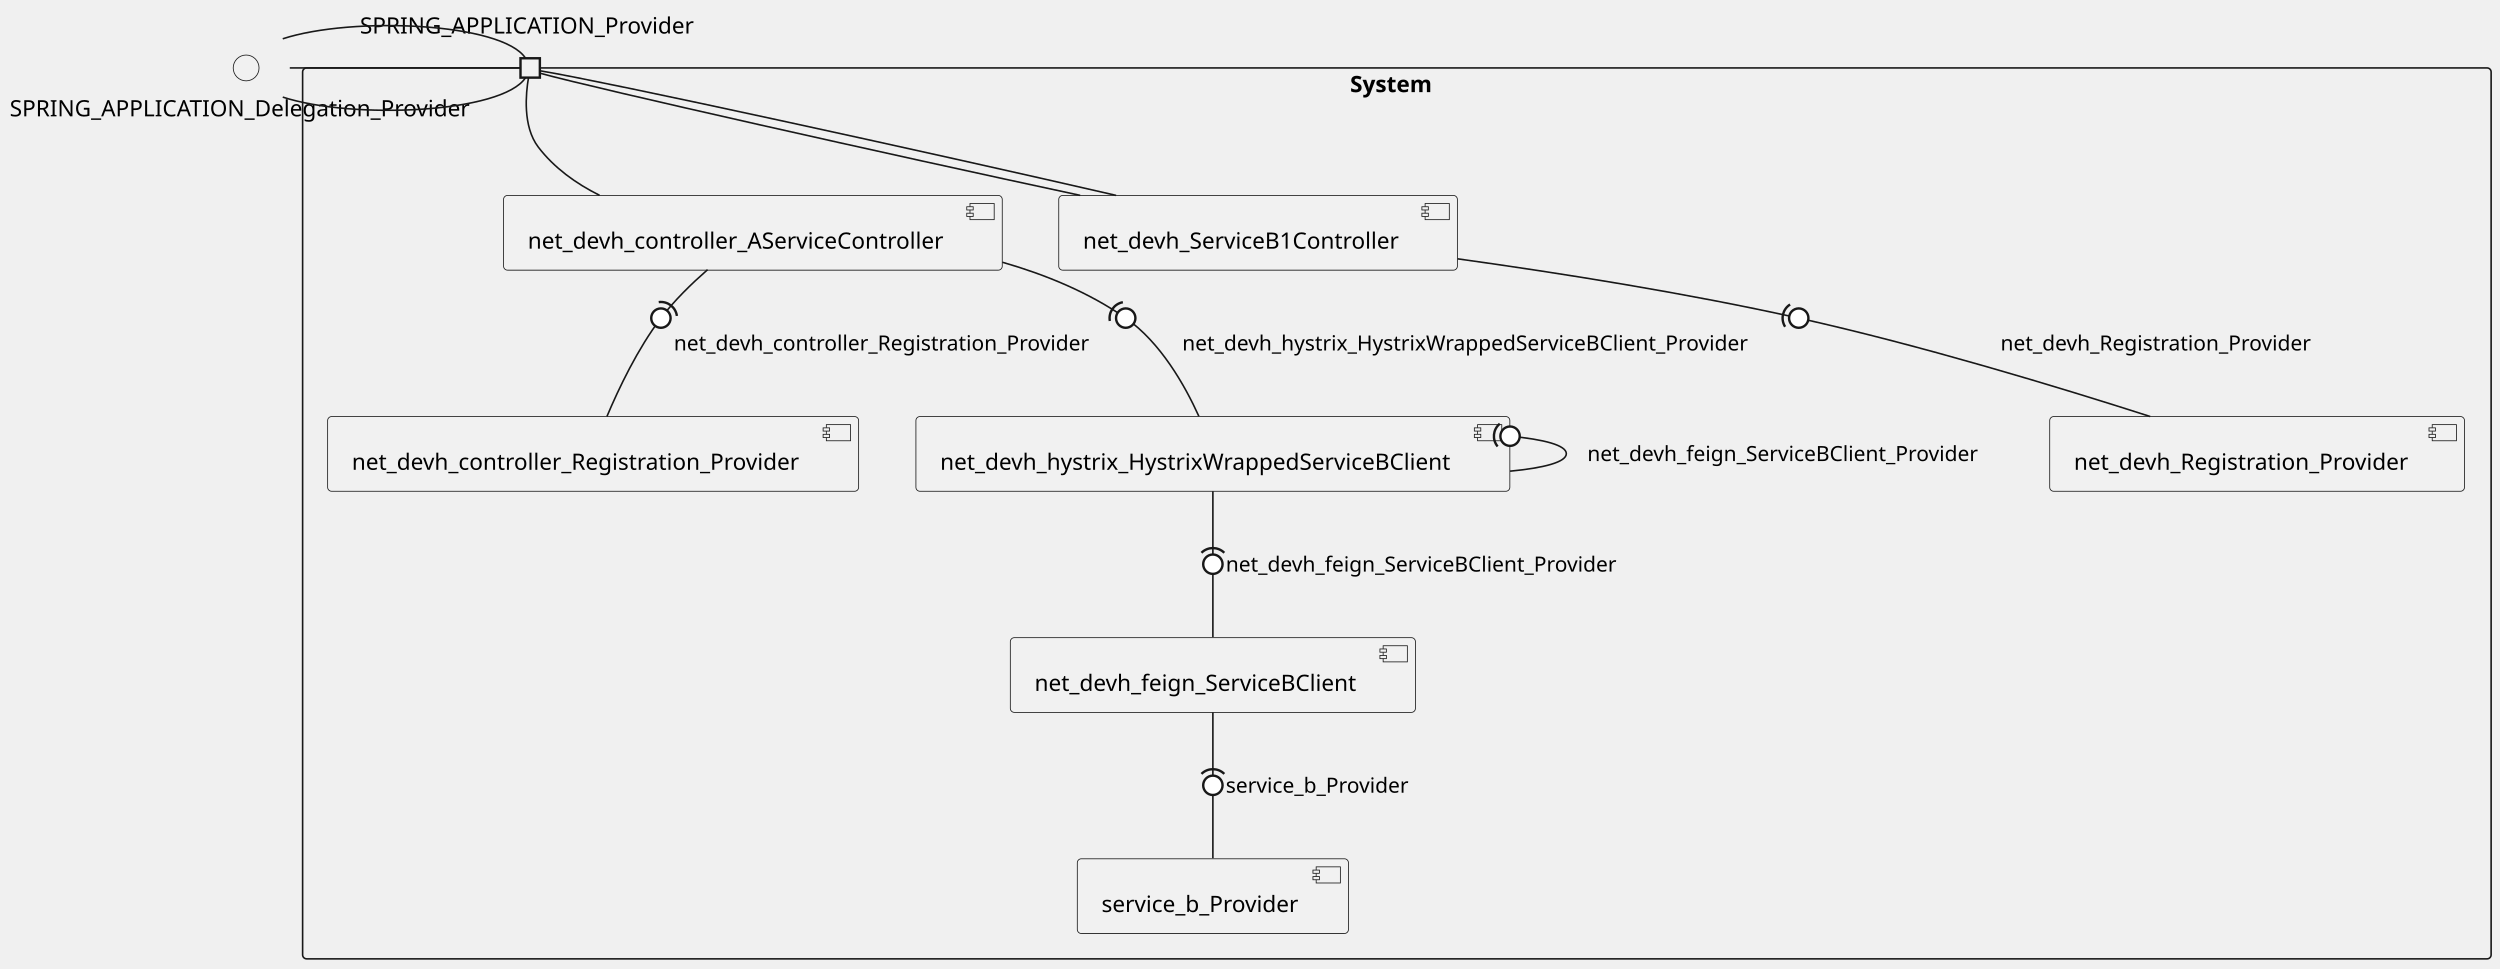
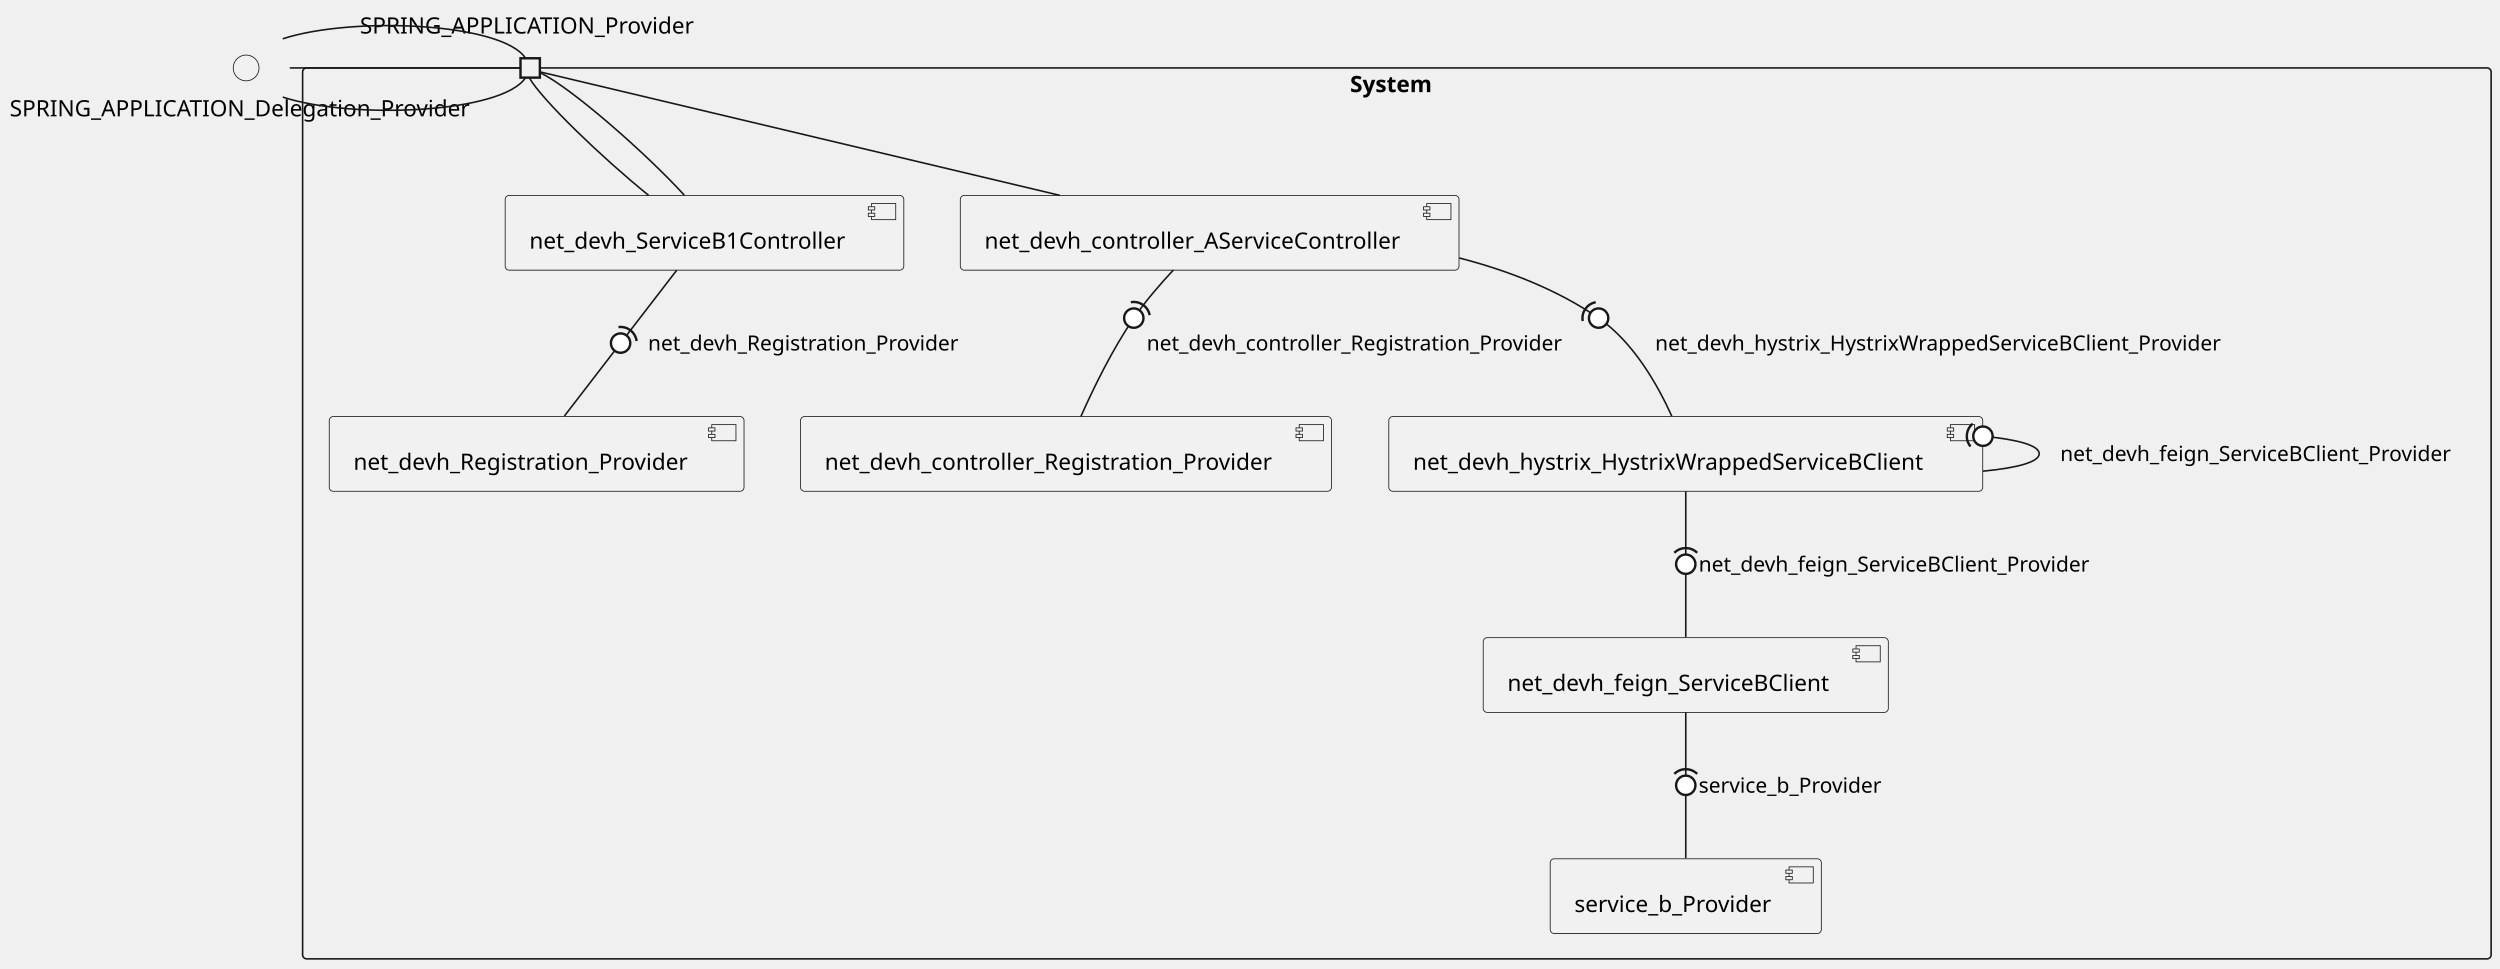
<svg xmlns="http://www.w3.org/2000/svg" xmlns:xlink="http://www.w3.org/1999/xlink" contentStyleType="text/css" height="600px" preserveAspectRatio="none" style="width:1549px;height:600px;background:#FFFFFF;" version="1.1" viewBox="0 0 1549 600" width="1549px" zoomAndPan="magnify">
  <defs />
  <g>
    <g id="cluster_System">
      <rect fill="none" height="552" rx="2.5" ry="2.5" style="stroke:#181818;stroke-width:1.0;" width="1356" x="187.5" y="42.099" />
      <text fill="#000000" font-family="sans-serif" font-size="14" font-weight="bold" lengthAdjust="spacing" textLength="58" x="836.5" y="57.094">System</text>
    </g>
    <g id="elem_net_devh_Registration_Provider">
-       <a href="yidongnan-spring-cloud-netflix-example.repository#_h9HveMxwEe6Y8u_zgt4q7g" target="_top" title="yidongnan-spring-cloud-netflix-example.repository#_h9HveMxwEe6Y8u_zgt4q7g" xlink:actuate="onRequest" xlink:href="yidongnan-spring-cloud-netflix-example.repository#_h9HveMxwEe6Y8u_zgt4q7g" xlink:show="new" xlink:title="yidongnan-spring-cloud-netflix-example.repository#_h9HveMxwEe6Y8u_zgt4q7g" xlink:type="simple">
-         <rect fill="#F1F1F1" height="46.297" rx="2.5" ry="2.5" style="stroke:#181818;stroke-width:0.5;" width="257" x="1270" y="258.099" />
-         <rect fill="#F1F1F1" height="10" style="stroke:#181818;stroke-width:0.5;" width="15" x="1507" y="263.099" />
-         <rect fill="#F1F1F1" height="2" style="stroke:#181818;stroke-width:0.5;" width="4" x="1505" y="265.099" />
-         <rect fill="#F1F1F1" height="2" style="stroke:#181818;stroke-width:0.5;" width="4" x="1505" y="269.099" />
-         <text fill="#000000" font-family="sans-serif" font-size="14" lengthAdjust="spacing" textLength="217" x="1285" y="291.094">net_devh_Registration_Provider</text>
+       <a href="yidongnan-spring-cloud-netflix-example.repository#_qks29M05Ee6b__BVLBy8kA" target="_top" title="yidongnan-spring-cloud-netflix-example.repository#_qks29M05Ee6b__BVLBy8kA" xlink:actuate="onRequest" xlink:href="yidongnan-spring-cloud-netflix-example.repository#_qks29M05Ee6b__BVLBy8kA" xlink:show="new" xlink:title="yidongnan-spring-cloud-netflix-example.repository#_qks29M05Ee6b__BVLBy8kA" xlink:type="simple">
+         <rect fill="#F1F1F1" height="46.297" rx="2.5" ry="2.5" style="stroke:#181818;stroke-width:0.5;" width="257" x="204" y="258.099" />
+         <rect fill="#F1F1F1" height="10" style="stroke:#181818;stroke-width:0.5;" width="15" x="441" y="263.099" />
+         <rect fill="#F1F1F1" height="2" style="stroke:#181818;stroke-width:0.5;" width="4" x="439" y="265.099" />
+         <rect fill="#F1F1F1" height="2" style="stroke:#181818;stroke-width:0.5;" width="4" x="439" y="269.099" />
+         <text fill="#000000" font-family="sans-serif" font-size="14" lengthAdjust="spacing" textLength="217" x="219" y="291.094">net_devh_Registration_Provider</text>
      </a>
    </g>
    <g id="elem_net_devh_ServiceB1Controller">
-       <a href="yidongnan-spring-cloud-netflix-example.repository#_h9HveMxwEe6Y8u_zgt4q7g" target="_top" title="yidongnan-spring-cloud-netflix-example.repository#_h9HveMxwEe6Y8u_zgt4q7g" xlink:actuate="onRequest" xlink:href="yidongnan-spring-cloud-netflix-example.repository#_h9HveMxwEe6Y8u_zgt4q7g" xlink:show="new" xlink:title="yidongnan-spring-cloud-netflix-example.repository#_h9HveMxwEe6Y8u_zgt4q7g" xlink:type="simple">
-         <rect fill="#F1F1F1" height="46.297" rx="2.5" ry="2.5" style="stroke:#181818;stroke-width:0.5;" width="247" x="656" y="121.099" />
-         <rect fill="#F1F1F1" height="10" style="stroke:#181818;stroke-width:0.5;" width="15" x="883" y="126.099" />
-         <rect fill="#F1F1F1" height="2" style="stroke:#181818;stroke-width:0.5;" width="4" x="881" y="128.099" />
-         <rect fill="#F1F1F1" height="2" style="stroke:#181818;stroke-width:0.5;" width="4" x="881" y="132.099" />
-         <text fill="#000000" font-family="sans-serif" font-size="14" lengthAdjust="spacing" textLength="207" x="671" y="154.094">net_devh_ServiceB1Controller</text>
+       <a href="yidongnan-spring-cloud-netflix-example.repository#_qks29M05Ee6b__BVLBy8kA" target="_top" title="yidongnan-spring-cloud-netflix-example.repository#_qks29M05Ee6b__BVLBy8kA" xlink:actuate="onRequest" xlink:href="yidongnan-spring-cloud-netflix-example.repository#_qks29M05Ee6b__BVLBy8kA" xlink:show="new" xlink:title="yidongnan-spring-cloud-netflix-example.repository#_qks29M05Ee6b__BVLBy8kA" xlink:type="simple">
+         <rect fill="#F1F1F1" height="46.297" rx="2.5" ry="2.5" style="stroke:#181818;stroke-width:0.5;" width="247" x="313" y="121.099" />
+         <rect fill="#F1F1F1" height="10" style="stroke:#181818;stroke-width:0.5;" width="15" x="540" y="126.099" />
+         <rect fill="#F1F1F1" height="2" style="stroke:#181818;stroke-width:0.5;" width="4" x="538" y="128.099" />
+         <rect fill="#F1F1F1" height="2" style="stroke:#181818;stroke-width:0.5;" width="4" x="538" y="132.099" />
+         <text fill="#000000" font-family="sans-serif" font-size="14" lengthAdjust="spacing" textLength="207" x="328" y="154.094">net_devh_ServiceB1Controller</text>
      </a>
    </g>
    <g id="elem_net_devh_controller_AServiceController">
-       <a href="yidongnan-spring-cloud-netflix-example.repository#_h9HveMxwEe6Y8u_zgt4q7g" target="_top" title="yidongnan-spring-cloud-netflix-example.repository#_h9HveMxwEe6Y8u_zgt4q7g" xlink:actuate="onRequest" xlink:href="yidongnan-spring-cloud-netflix-example.repository#_h9HveMxwEe6Y8u_zgt4q7g" xlink:show="new" xlink:title="yidongnan-spring-cloud-netflix-example.repository#_h9HveMxwEe6Y8u_zgt4q7g" xlink:type="simple">
-         <rect fill="#F1F1F1" height="46.297" rx="2.5" ry="2.5" style="stroke:#181818;stroke-width:0.5;" width="309" x="312" y="121.099" />
-         <rect fill="#F1F1F1" height="10" style="stroke:#181818;stroke-width:0.5;" width="15" x="601" y="126.099" />
-         <rect fill="#F1F1F1" height="2" style="stroke:#181818;stroke-width:0.5;" width="4" x="599" y="128.099" />
-         <rect fill="#F1F1F1" height="2" style="stroke:#181818;stroke-width:0.5;" width="4" x="599" y="132.099" />
-         <text fill="#000000" font-family="sans-serif" font-size="14" lengthAdjust="spacing" textLength="269" x="327" y="154.094">net_devh_controller_AServiceController</text>
+       <a href="yidongnan-spring-cloud-netflix-example.repository#_qks29M05Ee6b__BVLBy8kA" target="_top" title="yidongnan-spring-cloud-netflix-example.repository#_qks29M05Ee6b__BVLBy8kA" xlink:actuate="onRequest" xlink:href="yidongnan-spring-cloud-netflix-example.repository#_qks29M05Ee6b__BVLBy8kA" xlink:show="new" xlink:title="yidongnan-spring-cloud-netflix-example.repository#_qks29M05Ee6b__BVLBy8kA" xlink:type="simple">
+         <rect fill="#F1F1F1" height="46.297" rx="2.5" ry="2.5" style="stroke:#181818;stroke-width:0.5;" width="309" x="595" y="121.099" />
+         <rect fill="#F1F1F1" height="10" style="stroke:#181818;stroke-width:0.5;" width="15" x="884" y="126.099" />
+         <rect fill="#F1F1F1" height="2" style="stroke:#181818;stroke-width:0.5;" width="4" x="882" y="128.099" />
+         <rect fill="#F1F1F1" height="2" style="stroke:#181818;stroke-width:0.5;" width="4" x="882" y="132.099" />
+         <text fill="#000000" font-family="sans-serif" font-size="14" lengthAdjust="spacing" textLength="269" x="610" y="154.094">net_devh_controller_AServiceController</text>
      </a>
    </g>
    <g id="elem_net_devh_controller_Registration_Provider">
-       <a href="yidongnan-spring-cloud-netflix-example.repository#_h9HveMxwEe6Y8u_zgt4q7g" target="_top" title="yidongnan-spring-cloud-netflix-example.repository#_h9HveMxwEe6Y8u_zgt4q7g" xlink:actuate="onRequest" xlink:href="yidongnan-spring-cloud-netflix-example.repository#_h9HveMxwEe6Y8u_zgt4q7g" xlink:show="new" xlink:title="yidongnan-spring-cloud-netflix-example.repository#_h9HveMxwEe6Y8u_zgt4q7g" xlink:type="simple">
-         <rect fill="#F1F1F1" height="46.297" rx="2.5" ry="2.5" style="stroke:#181818;stroke-width:0.5;" width="329" x="203" y="258.099" />
-         <rect fill="#F1F1F1" height="10" style="stroke:#181818;stroke-width:0.5;" width="15" x="512" y="263.099" />
-         <rect fill="#F1F1F1" height="2" style="stroke:#181818;stroke-width:0.5;" width="4" x="510" y="265.099" />
-         <rect fill="#F1F1F1" height="2" style="stroke:#181818;stroke-width:0.5;" width="4" x="510" y="269.099" />
-         <text fill="#000000" font-family="sans-serif" font-size="14" lengthAdjust="spacing" textLength="289" x="218" y="291.094">net_devh_controller_Registration_Provider</text>
+       <a href="yidongnan-spring-cloud-netflix-example.repository#_qks29M05Ee6b__BVLBy8kA" target="_top" title="yidongnan-spring-cloud-netflix-example.repository#_qks29M05Ee6b__BVLBy8kA" xlink:actuate="onRequest" xlink:href="yidongnan-spring-cloud-netflix-example.repository#_qks29M05Ee6b__BVLBy8kA" xlink:show="new" xlink:title="yidongnan-spring-cloud-netflix-example.repository#_qks29M05Ee6b__BVLBy8kA" xlink:type="simple">
+         <rect fill="#F1F1F1" height="46.297" rx="2.5" ry="2.5" style="stroke:#181818;stroke-width:0.5;" width="329" x="496" y="258.099" />
+         <rect fill="#F1F1F1" height="10" style="stroke:#181818;stroke-width:0.5;" width="15" x="805" y="263.099" />
+         <rect fill="#F1F1F1" height="2" style="stroke:#181818;stroke-width:0.5;" width="4" x="803" y="265.099" />
+         <rect fill="#F1F1F1" height="2" style="stroke:#181818;stroke-width:0.5;" width="4" x="803" y="269.099" />
+         <text fill="#000000" font-family="sans-serif" font-size="14" lengthAdjust="spacing" textLength="289" x="511" y="291.094">net_devh_controller_Registration_Provider</text>
      </a>
    </g>
    <g id="elem_net_devh_feign_ServiceBClient">
-       <a href="yidongnan-spring-cloud-netflix-example.repository#_h9HveMxwEe6Y8u_zgt4q7g" target="_top" title="yidongnan-spring-cloud-netflix-example.repository#_h9HveMxwEe6Y8u_zgt4q7g" xlink:actuate="onRequest" xlink:href="yidongnan-spring-cloud-netflix-example.repository#_h9HveMxwEe6Y8u_zgt4q7g" xlink:show="new" xlink:title="yidongnan-spring-cloud-netflix-example.repository#_h9HveMxwEe6Y8u_zgt4q7g" xlink:type="simple">
-         <rect fill="#F1F1F1" height="46.297" rx="2.5" ry="2.5" style="stroke:#181818;stroke-width:0.5;" width="251" x="626" y="395.099" />
-         <rect fill="#F1F1F1" height="10" style="stroke:#181818;stroke-width:0.5;" width="15" x="857" y="400.099" />
-         <rect fill="#F1F1F1" height="2" style="stroke:#181818;stroke-width:0.5;" width="4" x="855" y="402.099" />
-         <rect fill="#F1F1F1" height="2" style="stroke:#181818;stroke-width:0.5;" width="4" x="855" y="406.099" />
-         <text fill="#000000" font-family="sans-serif" font-size="14" lengthAdjust="spacing" textLength="211" x="641" y="428.094">net_devh_feign_ServiceBClient</text>
+       <a href="yidongnan-spring-cloud-netflix-example.repository#_qks29M05Ee6b__BVLBy8kA" target="_top" title="yidongnan-spring-cloud-netflix-example.repository#_qks29M05Ee6b__BVLBy8kA" xlink:actuate="onRequest" xlink:href="yidongnan-spring-cloud-netflix-example.repository#_qks29M05Ee6b__BVLBy8kA" xlink:show="new" xlink:title="yidongnan-spring-cloud-netflix-example.repository#_qks29M05Ee6b__BVLBy8kA" xlink:type="simple">
+         <rect fill="#F1F1F1" height="46.297" rx="2.5" ry="2.5" style="stroke:#181818;stroke-width:0.5;" width="251" x="919" y="395.099" />
+         <rect fill="#F1F1F1" height="10" style="stroke:#181818;stroke-width:0.5;" width="15" x="1150" y="400.099" />
+         <rect fill="#F1F1F1" height="2" style="stroke:#181818;stroke-width:0.5;" width="4" x="1148" y="402.099" />
+         <rect fill="#F1F1F1" height="2" style="stroke:#181818;stroke-width:0.5;" width="4" x="1148" y="406.099" />
+         <text fill="#000000" font-family="sans-serif" font-size="14" lengthAdjust="spacing" textLength="211" x="934" y="428.094">net_devh_feign_ServiceBClient</text>
      </a>
    </g>
    <g id="elem_net_devh_hystrix_HystrixWrappedServiceBClient">
-       <a href="yidongnan-spring-cloud-netflix-example.repository#_h9HveMxwEe6Y8u_zgt4q7g" target="_top" title="yidongnan-spring-cloud-netflix-example.repository#_h9HveMxwEe6Y8u_zgt4q7g" xlink:actuate="onRequest" xlink:href="yidongnan-spring-cloud-netflix-example.repository#_h9HveMxwEe6Y8u_zgt4q7g" xlink:show="new" xlink:title="yidongnan-spring-cloud-netflix-example.repository#_h9HveMxwEe6Y8u_zgt4q7g" xlink:type="simple">
-         <rect fill="#F1F1F1" height="46.297" rx="2.5" ry="2.5" style="stroke:#181818;stroke-width:0.5;" width="368" x="567.5" y="258.099" />
-         <rect fill="#F1F1F1" height="10" style="stroke:#181818;stroke-width:0.5;" width="15" x="915.5" y="263.099" />
-         <rect fill="#F1F1F1" height="2" style="stroke:#181818;stroke-width:0.5;" width="4" x="913.5" y="265.099" />
-         <rect fill="#F1F1F1" height="2" style="stroke:#181818;stroke-width:0.5;" width="4" x="913.5" y="269.099" />
-         <text fill="#000000" font-family="sans-serif" font-size="14" lengthAdjust="spacing" textLength="328" x="582.5" y="291.094">net_devh_hystrix_HystrixWrappedServiceBClient</text>
+       <a href="yidongnan-spring-cloud-netflix-example.repository#_qks29M05Ee6b__BVLBy8kA" target="_top" title="yidongnan-spring-cloud-netflix-example.repository#_qks29M05Ee6b__BVLBy8kA" xlink:actuate="onRequest" xlink:href="yidongnan-spring-cloud-netflix-example.repository#_qks29M05Ee6b__BVLBy8kA" xlink:show="new" xlink:title="yidongnan-spring-cloud-netflix-example.repository#_qks29M05Ee6b__BVLBy8kA" xlink:type="simple">
+         <rect fill="#F1F1F1" height="46.297" rx="2.5" ry="2.5" style="stroke:#181818;stroke-width:0.5;" width="368" x="860.5" y="258.099" />
+         <rect fill="#F1F1F1" height="10" style="stroke:#181818;stroke-width:0.5;" width="15" x="1208.5" y="263.099" />
+         <rect fill="#F1F1F1" height="2" style="stroke:#181818;stroke-width:0.5;" width="4" x="1206.5" y="265.099" />
+         <rect fill="#F1F1F1" height="2" style="stroke:#181818;stroke-width:0.5;" width="4" x="1206.5" y="269.099" />
+         <text fill="#000000" font-family="sans-serif" font-size="14" lengthAdjust="spacing" textLength="328" x="875.5" y="291.094">net_devh_hystrix_HystrixWrappedServiceBClient</text>
      </a>
    </g>
    <g id="elem_service_b_Provider">
-       <a href="yidongnan-spring-cloud-netflix-example.repository#_h9HveMxwEe6Y8u_zgt4q7g" target="_top" title="yidongnan-spring-cloud-netflix-example.repository#_h9HveMxwEe6Y8u_zgt4q7g" xlink:actuate="onRequest" xlink:href="yidongnan-spring-cloud-netflix-example.repository#_h9HveMxwEe6Y8u_zgt4q7g" xlink:show="new" xlink:title="yidongnan-spring-cloud-netflix-example.repository#_h9HveMxwEe6Y8u_zgt4q7g" xlink:type="simple">
-         <rect fill="#F1F1F1" height="46.297" rx="2.5" ry="2.5" style="stroke:#181818;stroke-width:0.5;" width="168" x="667.5" y="532.099" />
-         <rect fill="#F1F1F1" height="10" style="stroke:#181818;stroke-width:0.5;" width="15" x="815.5" y="537.099" />
-         <rect fill="#F1F1F1" height="2" style="stroke:#181818;stroke-width:0.5;" width="4" x="813.5" y="539.099" />
-         <rect fill="#F1F1F1" height="2" style="stroke:#181818;stroke-width:0.5;" width="4" x="813.5" y="543.099" />
-         <text fill="#000000" font-family="sans-serif" font-size="14" lengthAdjust="spacing" textLength="128" x="682.5" y="565.094">service_b_Provider</text>
+       <a href="yidongnan-spring-cloud-netflix-example.repository#_qks29M05Ee6b__BVLBy8kA" target="_top" title="yidongnan-spring-cloud-netflix-example.repository#_qks29M05Ee6b__BVLBy8kA" xlink:actuate="onRequest" xlink:href="yidongnan-spring-cloud-netflix-example.repository#_qks29M05Ee6b__BVLBy8kA" xlink:show="new" xlink:title="yidongnan-spring-cloud-netflix-example.repository#_qks29M05Ee6b__BVLBy8kA" xlink:type="simple">
+         <rect fill="#F1F1F1" height="46.297" rx="2.5" ry="2.5" style="stroke:#181818;stroke-width:0.5;" width="168" x="960.5" y="532.099" />
+         <rect fill="#F1F1F1" height="10" style="stroke:#181818;stroke-width:0.5;" width="15" x="1108.5" y="537.099" />
+         <rect fill="#F1F1F1" height="2" style="stroke:#181818;stroke-width:0.5;" width="4" x="1106.5" y="539.099" />
+         <rect fill="#F1F1F1" height="2" style="stroke:#181818;stroke-width:0.5;" width="4" x="1106.5" y="543.099" />
+         <text fill="#000000" font-family="sans-serif" font-size="14" lengthAdjust="spacing" textLength="128" x="975.5" y="565.094">service_b_Provider</text>
      </a>
    </g>
    <text fill="#000000" font-family="sans-serif" font-size="14" lengthAdjust="spacing" textLength="211" x="223" y="20.797">SPRING_APPLICATION_Provider</text>
    <rect fill="#F1F1F1" height="12" style="stroke:#181818;stroke-width:1.5;" width="12" x="322.5" y="36.099" />
    <g id="elem_SPRING_APPLICATION_Delegation_Provider">
      <ellipse cx="152.5" cy="42.099" fill="#F1F1F1" rx="8" ry="8" style="stroke:#181818;stroke-width:0.5;" />
      <text fill="#000000" font-family="sans-serif" font-size="14" lengthAdjust="spacing" textLength="293" x="6" y="72.094">SPRING_APPLICATION_Delegation_Provider</text>
    </g>
    <g id="link_SPRING_APPLICATION_Delegation_Provider_SPRING_APPLICATION_Provider">
      <path d="M175.19,60.159 C218.19,74.199 311.35,70.189 325.64,48.099 " fill="none" id="SPRING_APPLICATION_Delegation_Provider-SPRING_APPLICATION_Provider" style="stroke:#181818;stroke-width:1.0;" />
    </g>
    <g id="link_SPRING_APPLICATION_Delegation_Provider_SPRING_APPLICATION_Provider">
      <path d="M179.55,42.099 C221.45,42.099 301.27,42.099 322.31,42.099 " fill="none" id="SPRING_APPLICATION_Delegation_Provider-SPRING_APPLICATION_Provider-1" style="stroke:#181818;stroke-width:1.0;" />
    </g>
    <g id="link_SPRING_APPLICATION_Delegation_Provider_SPRING_APPLICATION_Provider">
      <path d="M175.19,24.039 C218.19,9.999 311.35,14.009 325.64,36.099 " fill="none" id="SPRING_APPLICATION_Delegation_Provider-SPRING_APPLICATION_Provider-2" style="stroke:#181818;stroke-width:1.0;" />
    </g>
-     <g id="link_SPRING_APPLICATION_Provider_net_devh_ServiceB1Controller">
-       <path d="M334.6,45.379 C370.88,55.299 549.56,95.409 669.29,121.049 " fill="none" id="SPRING_APPLICATION_Provider-net_devh_ServiceB1Controller" style="stroke:#181818;stroke-width:1.0;" />
+     <g id="link_SPRING_APPLICATION_Provider_net_devh_controller_AServiceController">
+       <path d="M334.78,44.589 C370.02,52.959 545.59,94.669 656.7,121.059 " fill="none" id="SPRING_APPLICATION_Provider-net_devh_controller_AServiceController" style="stroke:#181818;stroke-width:1.0;" />
    </g>
    <g id="link_SPRING_APPLICATION_Provider_net_devh_ServiceB1Controller">
-       <path d="M334.83,43.899 C374.21,50.339 573.36,93.849 691.55,121.069 " fill="none" id="SPRING_APPLICATION_Provider-net_devh_ServiceB1Controller-1" style="stroke:#181818;stroke-width:1.0;" />
+       <path d="M327.98,48.199 C335.34,61.409 372.61,97.389 401.91,121.059 " fill="none" id="SPRING_APPLICATION_Provider-net_devh_ServiceB1Controller" style="stroke:#181818;stroke-width:1.0;" />
    </g>
-     <g id="link_SPRING_APPLICATION_Provider_net_devh_controller_AServiceController">
-       <path d="M327.45,48.199 C325.81,57.699 323.75,78.299 333.5,91.099 C343.34,104.019 356.85,113.729 371.51,121.029 " fill="none" id="SPRING_APPLICATION_Provider-net_devh_controller_AServiceController" style="stroke:#181818;stroke-width:1.0;" />
+     <g id="link_SPRING_APPLICATION_Provider_net_devh_ServiceB1Controller">
+       <path d="M334.63,45.009 C353.83,54.239 400.2,94.909 423.96,120.889 " fill="none" id="SPRING_APPLICATION_Provider-net_devh_ServiceB1Controller-1" style="stroke:#181818;stroke-width:1.0;" />
    </g>
    <g id="link_net_devh_ServiceB1Controller_net_devh_Registration_Provider">
-       <path d="M903.13,160.369 C966.67,169.199 1045.13,181.649 1114.5,197.099 C1190.09,213.939 1275.13,239.729 1332.29,258.079 " fill="none" id="net_devh_ServiceB1Controller-net_devh_Registration_Provider" style="stroke:#181818;stroke-width:1.0;" />
-       <text fill="#000000" font-family="sans-serif" font-size="13" lengthAdjust="spacing" textLength="201" x="1239.5" y="217.166">net_devh_Registration_Provider</text>
-       <path d="M1109.135,188.66 A10,10 0 0 0 1106.061 202.463" fill="none" style="stroke:#181818;stroke-width:1.5;" />
-       <ellipse cx="1114.5" cy="197.099" fill="#FFFFFF" rx="6" ry="6" style="stroke:#181818;stroke-width:1.5;" />
+       <path d="M419.33,167.389 C400.06,192.409 368.98,232.749 349.7,257.769 " fill="none" id="net_devh_ServiceB1Controller-net_devh_Registration_Provider" style="stroke:#181818;stroke-width:1.0;" />
+       <text fill="#000000" font-family="sans-serif" font-size="13" lengthAdjust="spacing" textLength="201" x="401.5" y="217.166">net_devh_Registration_Provider</text>
+       <path d="M394.436,211.293 A10,10 0 0 0 383.233 202.662" fill="none" style="stroke:#181818;stroke-width:1.5;" />
+       <ellipse cx="384.519" cy="212.579" fill="#FFFFFF" rx="6" ry="6" style="stroke:#181818;stroke-width:1.5;" />
    </g>
    <g id="link_net_devh_controller_AServiceController_net_devh_controller_Registration_Provider">
-       <path d="M438.41,167.099 C428.5,175.759 417.77,186.219 409.5,197.099 C395.14,215.999 383.42,240.559 376.05,258.049 " fill="none" id="net_devh_controller_AServiceController-net_devh_controller_Registration_Provider" style="stroke:#181818;stroke-width:1.0;" />
-       <text fill="#000000" font-family="sans-serif" font-size="13" lengthAdjust="spacing" textLength="268" x="417.5" y="217.166">net_devh_controller_Registration_Provider</text>
-       <path d="M419.408,195.748 A10,10 0 0 0 408.15 187.19" fill="none" style="stroke:#181818;stroke-width:1.5;" />
-       <ellipse cx="409.5" cy="197.099" fill="#FFFFFF" rx="6" ry="6" style="stroke:#181818;stroke-width:1.5;" />
+       <path d="M727.04,167.289 C718.76,176.129 709.66,186.669 702.5,197.099 C689.15,216.539 677.37,240.799 669.71,258.059 " fill="none" id="net_devh_controller_AServiceController-net_devh_controller_Registration_Provider" style="stroke:#181818;stroke-width:1.0;" />
+       <text fill="#000000" font-family="sans-serif" font-size="13" lengthAdjust="spacing" textLength="268" x="710.5" y="217.166">net_devh_controller_Registration_Provider</text>
+       <path d="M712.332,195.271 A10,10 0 0 0 700.672 187.267" fill="none" style="stroke:#181818;stroke-width:1.5;" />
+       <ellipse cx="702.5" cy="197.099" fill="#FFFFFF" rx="6" ry="6" style="stroke:#181818;stroke-width:1.5;" />
+     </g>
+     <g id="link_net_devh_hystrix_HystrixWrappedServiceBClient_net_devh_feign_ServiceBClient">
+       <path d="M1044.5,304.389 C1044.5,329.409 1044.5,369.749 1044.5,394.769 " fill="none" id="net_devh_hystrix_HystrixWrappedServiceBClient-net_devh_feign_ServiceBClient" style="stroke:#181818;stroke-width:1.0;" />
+       <text fill="#000000" font-family="sans-serif" font-size="13" lengthAdjust="spacing" textLength="255" x="1052.5" y="354.166">net_devh_feign_ServiceBClient_Provider</text>
+       <path d="M1051.571,342.508 A10,10 0 0 0 1037.429 342.508" fill="none" style="stroke:#181818;stroke-width:1.5;" />
+       <ellipse cx="1044.5" cy="349.579" fill="#FFFFFF" rx="6" ry="6" style="stroke:#181818;stroke-width:1.5;" />
    </g>
    <g id="link_net_devh_hystrix_HystrixWrappedServiceBClient_net_devh_hystrix_HystrixWrappedServiceBClient">
-       <path d="M935.63,270.259 C956.77,272.269 970.5,275.889 970.5,281.099 C970.5,286.309 956.77,289.929 935.63,291.939 " fill="none" id="net_devh_hystrix_HystrixWrappedServiceBClient-net_devh_hystrix_HystrixWrappedServiceBClient" style="stroke:#181818;stroke-width:1.0;" />
-       <text fill="#000000" font-family="sans-serif" font-size="13" lengthAdjust="spacing" textLength="255" x="983.5" y="285.666">net_devh_feign_ServiceBClient_Provider</text>
-       <path d="M929.26,262.55 A10,10 0 0 0 927.921 276.629" fill="none" style="stroke:#181818;stroke-width:1.5;" />
-       <ellipse cx="935.63" cy="270.259" fill="#FFFFFF" rx="6" ry="6" style="stroke:#181818;stroke-width:1.5;" />
-     </g>
-     <g id="link_net_devh_hystrix_HystrixWrappedServiceBClient_net_devh_feign_ServiceBClient">
-       <path d="M751.5,304.389 C751.5,329.409 751.5,369.749 751.5,394.769 " fill="none" id="net_devh_hystrix_HystrixWrappedServiceBClient-net_devh_feign_ServiceBClient" style="stroke:#181818;stroke-width:1.0;" />
-       <text fill="#000000" font-family="sans-serif" font-size="13" lengthAdjust="spacing" textLength="255" x="759.5" y="354.166">net_devh_feign_ServiceBClient_Provider</text>
-       <path d="M758.571,342.508 A10,10 0 0 0 744.429 342.508" fill="none" style="stroke:#181818;stroke-width:1.5;" />
-       <ellipse cx="751.5" cy="349.579" fill="#FFFFFF" rx="6" ry="6" style="stroke:#181818;stroke-width:1.5;" />
+       <path d="M1228.63,270.259 C1249.77,272.269 1263.5,275.889 1263.5,281.099 C1263.5,286.309 1249.77,289.929 1228.63,291.939 " fill="none" id="net_devh_hystrix_HystrixWrappedServiceBClient-net_devh_hystrix_HystrixWrappedServiceBClient" style="stroke:#181818;stroke-width:1.0;" />
+       <text fill="#000000" font-family="sans-serif" font-size="13" lengthAdjust="spacing" textLength="255" x="1276.5" y="285.666">net_devh_feign_ServiceBClient_Provider</text>
+       <path d="M1222.26,262.55 A10,10 0 0 0 1220.921 276.629" fill="none" style="stroke:#181818;stroke-width:1.5;" />
+       <ellipse cx="1228.63" cy="270.259" fill="#FFFFFF" rx="6" ry="6" style="stroke:#181818;stroke-width:1.5;" />
    </g>
    <g id="link_net_devh_controller_AServiceController_net_devh_hystrix_HystrixWrappedServiceBClient">
-       <path d="M621.04,162.479 C648.09,170.229 674.8,181.319 697.5,197.099 C719.09,212.119 734.16,238.829 742.8,257.899 " fill="none" id="net_devh_controller_AServiceController-net_devh_hystrix_HystrixWrappedServiceBClient" style="stroke:#181818;stroke-width:1.0;" />
-       <text fill="#000000" font-family="sans-serif" font-size="13" lengthAdjust="spacing" textLength="366" x="732.5" y="217.166">net_devh_hystrix_HystrixWrappedServiceBClient_Provider</text>
-       <path d="M695.73,187.256 A10,10 0 0 0 687.658 198.869" fill="none" style="stroke:#181818;stroke-width:1.5;" />
-       <ellipse cx="697.5" cy="197.099" fill="#FFFFFF" rx="6" ry="6" style="stroke:#181818;stroke-width:1.5;" />
+       <path d="M904.07,159.809 C934.54,167.689 964.95,179.489 990.5,197.099 C1012.16,212.019 1027.22,238.749 1035.83,257.849 " fill="none" id="net_devh_controller_AServiceController-net_devh_hystrix_HystrixWrappedServiceBClient" style="stroke:#181818;stroke-width:1.0;" />
+       <text fill="#000000" font-family="sans-serif" font-size="13" lengthAdjust="spacing" textLength="366" x="1025.5" y="217.166">net_devh_hystrix_HystrixWrappedServiceBClient_Provider</text>
+       <path d="M988.691,187.264 A10,10 0 0 0 980.665 198.908" fill="none" style="stroke:#181818;stroke-width:1.5;" />
+       <ellipse cx="990.5" cy="197.099" fill="#FFFFFF" rx="6" ry="6" style="stroke:#181818;stroke-width:1.5;" />
    </g>
    <g id="link_net_devh_feign_ServiceBClient_service_b_Provider">
-       <path d="M751.5,441.389 C751.5,466.409 751.5,506.749 751.5,531.769 " fill="none" id="net_devh_feign_ServiceBClient-service_b_Provider" style="stroke:#181818;stroke-width:1.0;" />
-       <text fill="#000000" font-family="sans-serif" font-size="13" lengthAdjust="spacing" textLength="119" x="759.5" y="491.166">service_b_Provider</text>
-       <path d="M758.571,479.508 A10,10 0 0 0 744.429 479.508" fill="none" style="stroke:#181818;stroke-width:1.5;" />
-       <ellipse cx="751.5" cy="486.579" fill="#FFFFFF" rx="6" ry="6" style="stroke:#181818;stroke-width:1.5;" />
+       <path d="M1044.5,441.389 C1044.5,466.409 1044.5,506.749 1044.5,531.769 " fill="none" id="net_devh_feign_ServiceBClient-service_b_Provider" style="stroke:#181818;stroke-width:1.0;" />
+       <text fill="#000000" font-family="sans-serif" font-size="13" lengthAdjust="spacing" textLength="119" x="1052.5" y="491.166">service_b_Provider</text>
+       <path d="M1051.571,479.508 A10,10 0 0 0 1037.429 479.508" fill="none" style="stroke:#181818;stroke-width:1.5;" />
+       <ellipse cx="1044.5" cy="486.579" fill="#FFFFFF" rx="6" ry="6" style="stroke:#181818;stroke-width:1.5;" />
    </g>
  </g>
</svg>
